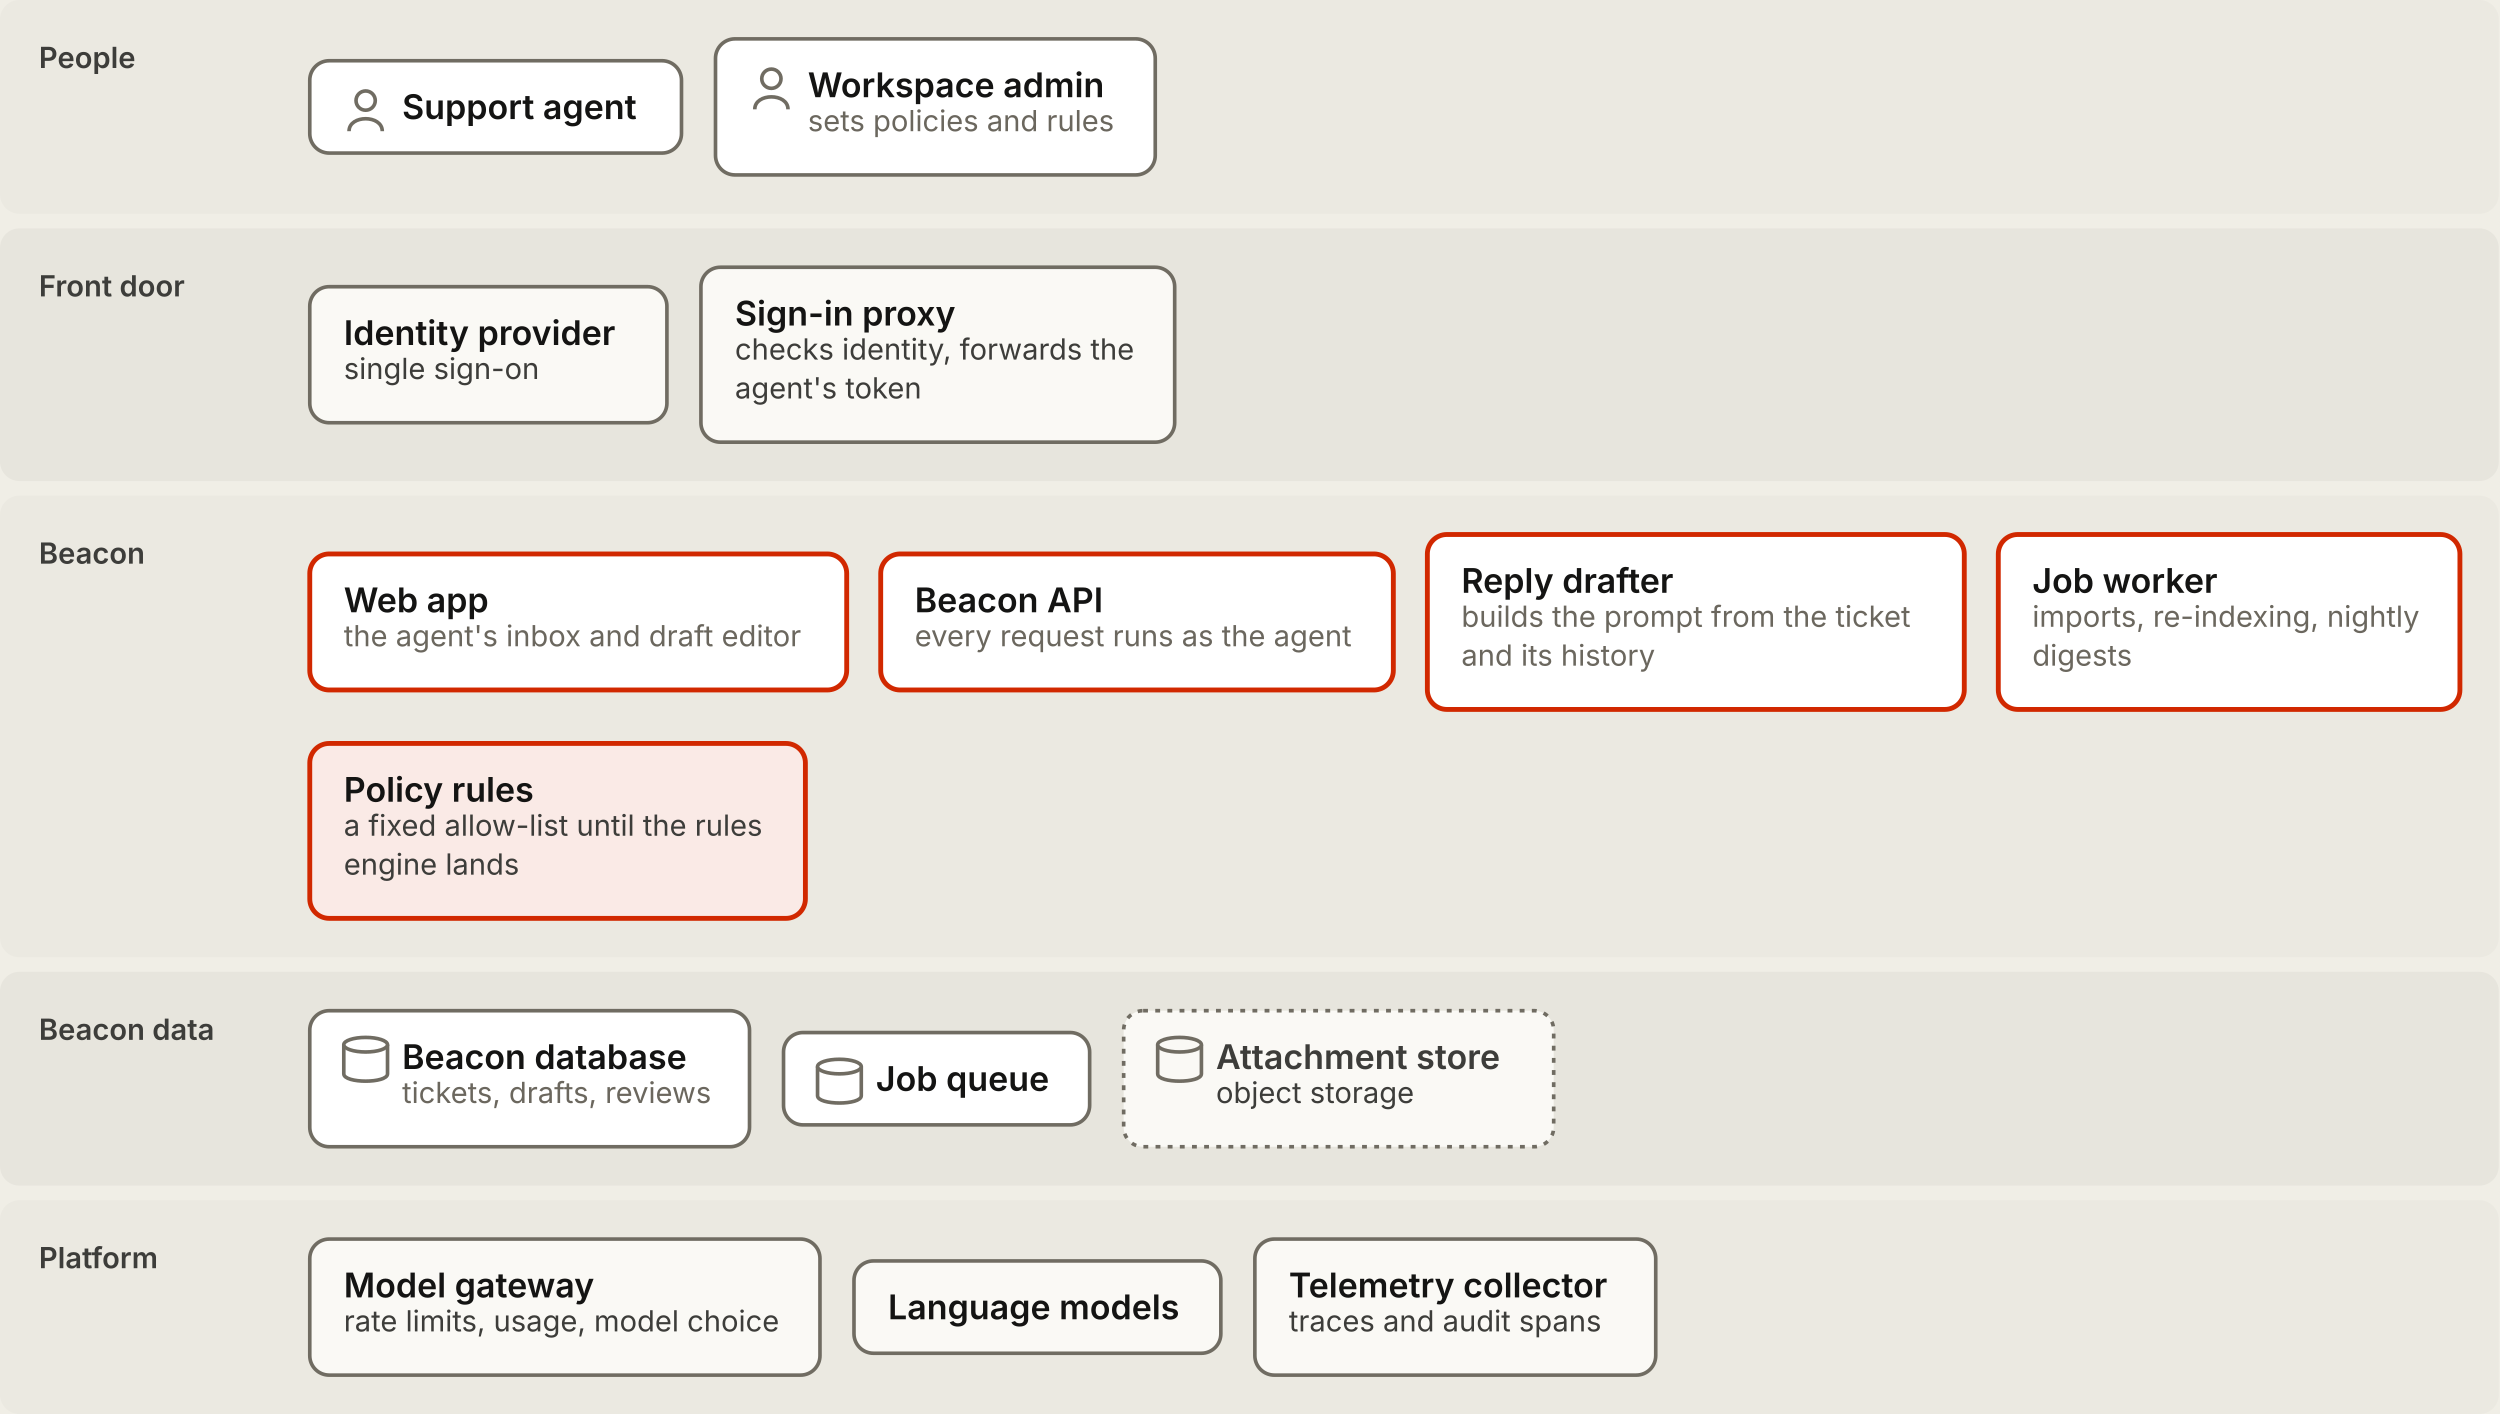
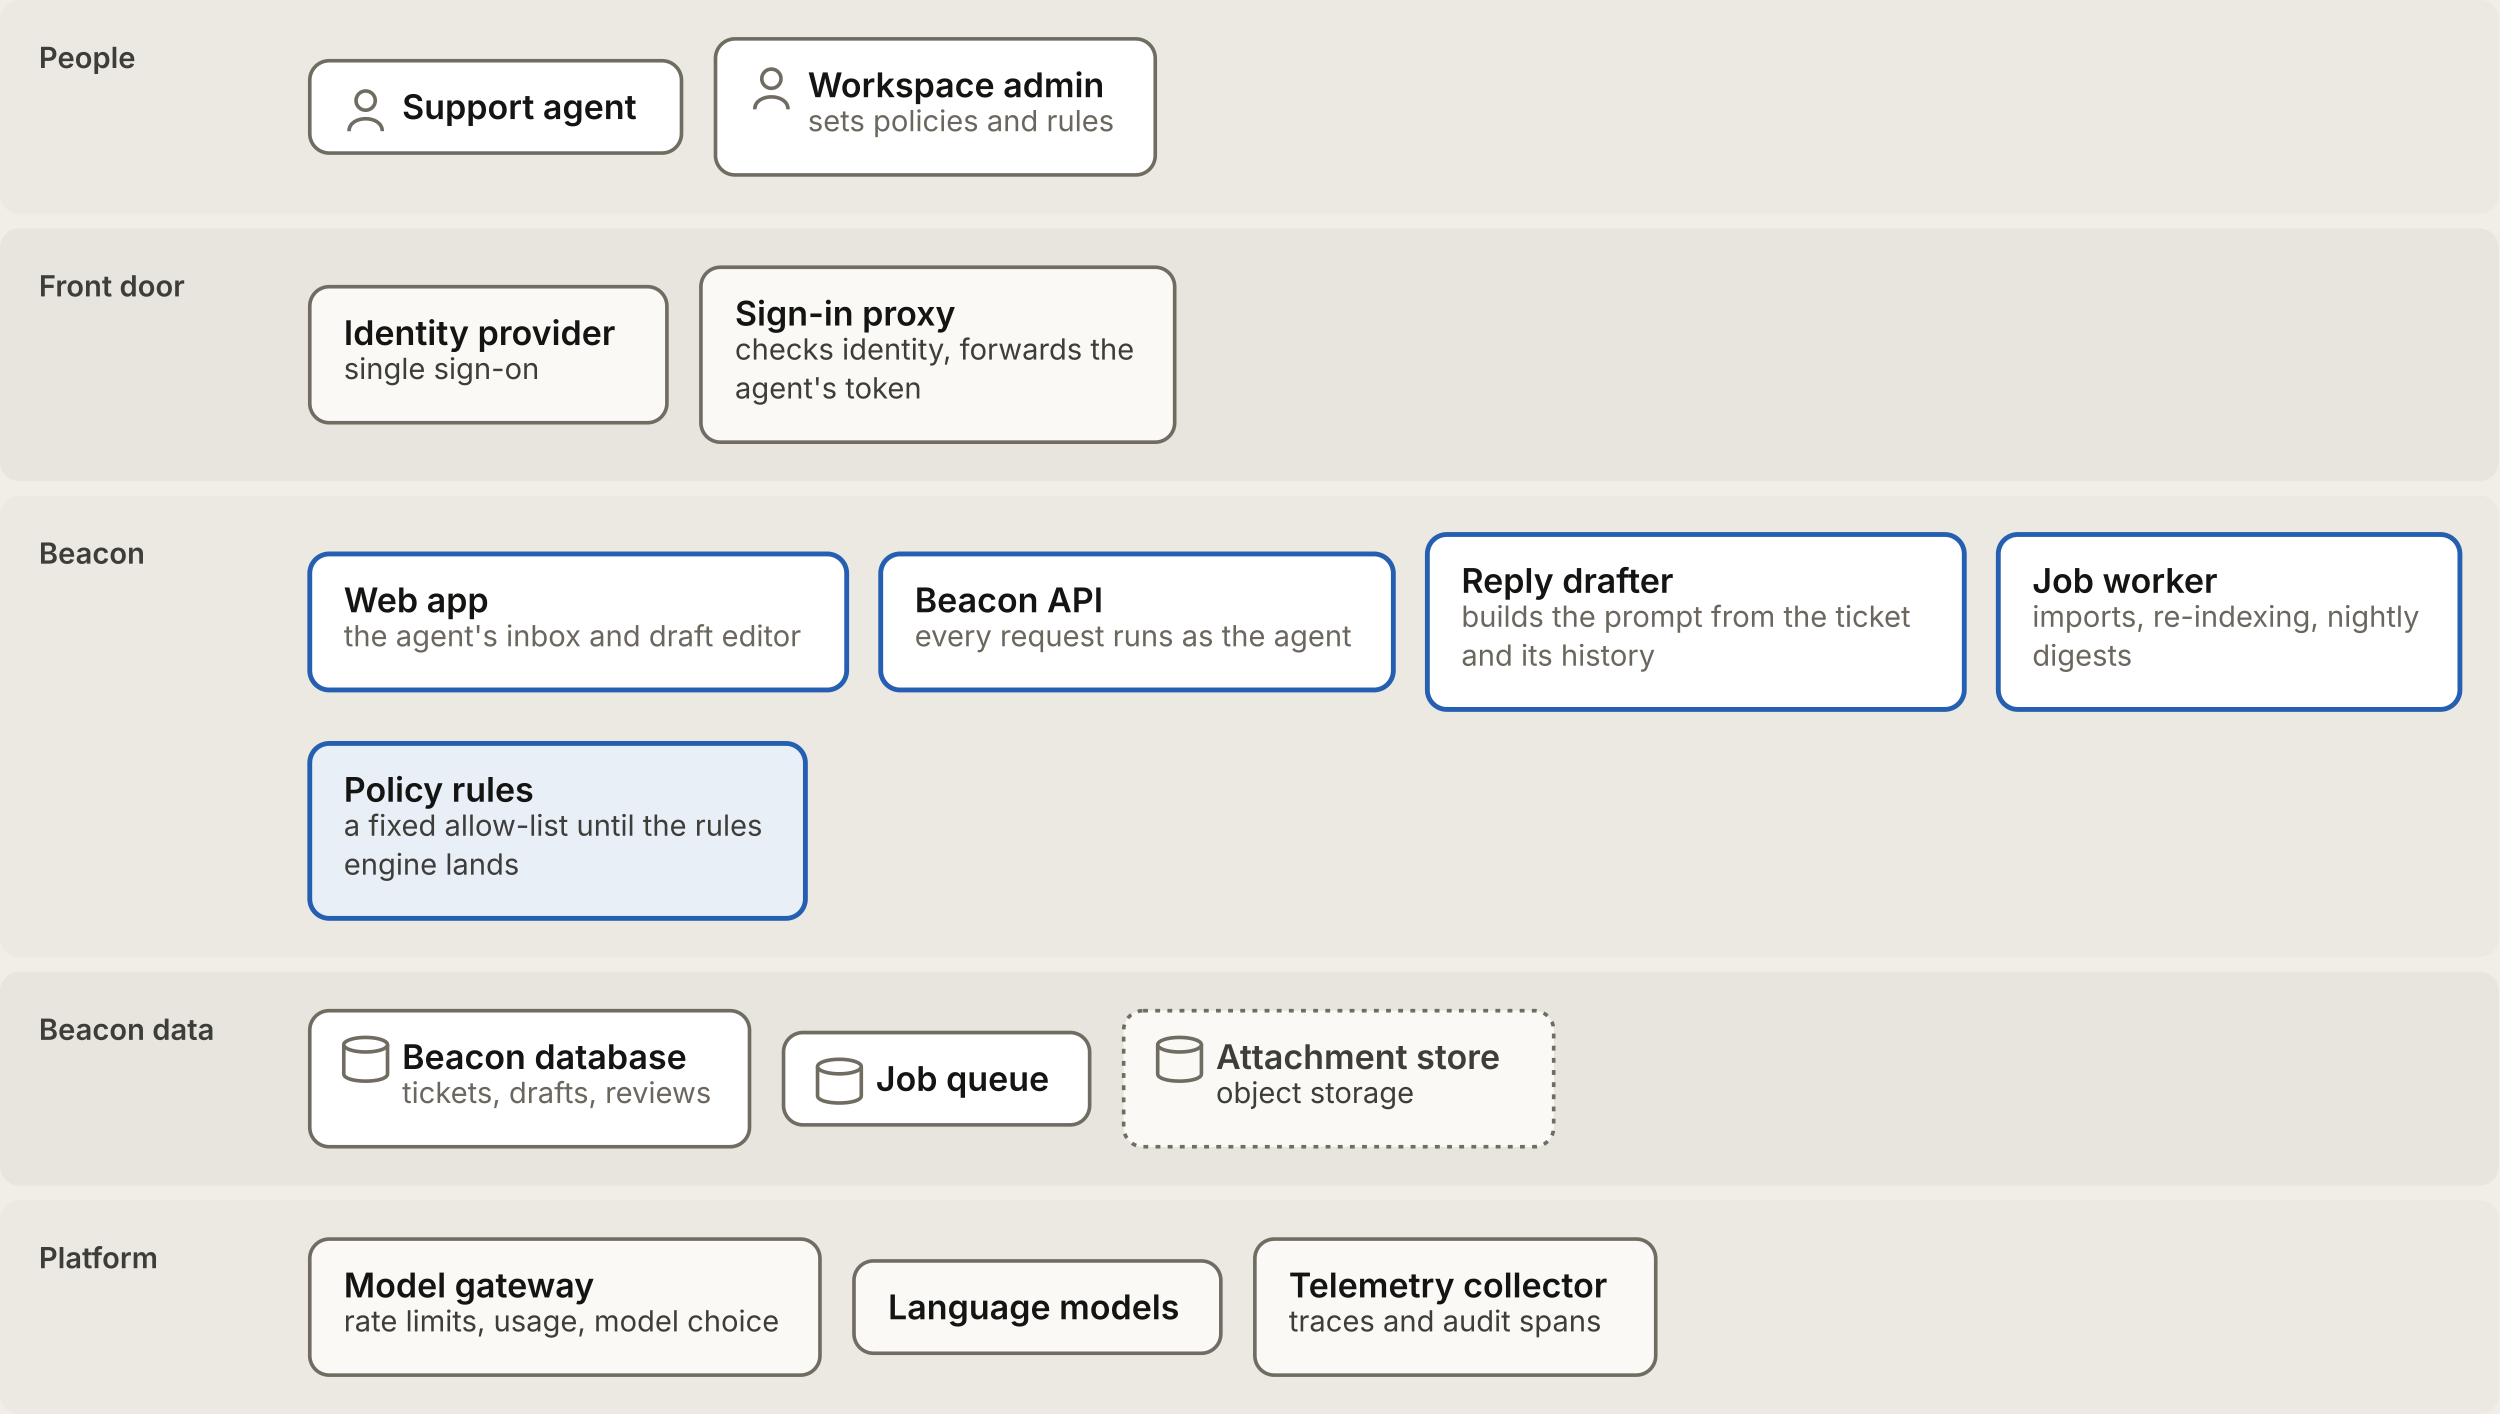
<svg xmlns="http://www.w3.org/2000/svg" viewBox="0 0 1029 582" width="1029" height="582" role="img" aria-labelledby="beacon-stack-title" aria-describedby="beacon-stack-desc" class="uxb-visual uxb-visual--structure-stack" data-visual="beacon-stack" style="font-family:ui-sans-serif, system-ui, -apple-system, &quot;Segoe UI&quot;, sans-serif">
  <rect x="0" y="0" width="1029" height="582" style="fill:#F0EEE6" />
  <g id="beacon-stack--layer_layer-people" class="uxb-group" data-role="layer">
    <rect x="0" y="0" width="1028.5" height="88" rx="8" style="fill:#EBE9E1" />
    <text x="16" y="28" style="fill:#3D3D3A;font-size:12px;font-weight:600">People</text>
  </g>
  <g id="beacon-stack--agent" class="uxb-node" data-role="actor" data-status="built">
    <rect x="127.5" y="25" width="153" height="38" rx="8" style="fill:#FFFFFF;stroke:#706C62;stroke-width:1.5px" />
    <circle cx="150.5" cy="41.4" r="3.96" style="fill:none;stroke:#706C62;stroke-width:1.5px" />
    <path d="M143.664 54 C143.664 47.16 157.344 47.16 157.344 54" style="fill:none;stroke:#706C62;stroke-width:1.5px" />
    <text x="165.5" y="49" style="fill:#141413;font-size:14px;font-weight:600">Support agent</text>
  </g>
  <g id="beacon-stack--admin" class="uxb-node" data-role="actor" data-status="built">
    <rect x="294.5" y="16" width="181" height="56" rx="8" style="fill:#FFFFFF;stroke:#706C62;stroke-width:1.5px" />
    <circle cx="317.5" cy="32.4" r="3.96" style="fill:none;stroke:#706C62;stroke-width:1.5px" />
    <path d="M310.664 45 C310.664 38.16 324.344 38.16 324.344 45" style="fill:none;stroke:#706C62;stroke-width:1.5px" />
    <text x="332.5" y="40" style="fill:#141413;font-size:14px;font-weight:600">Workspace admin</text>
    <text x="332.5" y="54" style="fill:#6B675E;font-size:12px;font-weight:400">sets policies and rules</text>
  </g>
  <g id="beacon-stack--layer_layer-front-door" class="uxb-group" data-role="layer">
    <rect x="0" y="94" width="1028.5" height="104" rx="8" style="fill:#E7E5DD" />
    <text x="16" y="122" style="fill:#3D3D3A;font-size:12px;font-weight:600">Front door</text>
  </g>
  <g id="beacon-stack--idp" class="uxb-node" data-role="platform" data-status="built">
    <rect x="127.5" y="118" width="147" height="56" rx="8" style="fill:#FAF9F5;stroke:#706C62;stroke-width:1.5px" />
    <text x="141.5" y="142" style="fill:#141413;font-size:14px;font-weight:600">Identity provider</text>
    <text x="141.5" y="156" style="fill:#3D3D3A;font-size:12px;font-weight:400">single sign-on</text>
  </g>
  <g id="beacon-stack--proxy" class="uxb-node" data-role="platform" data-status="built">
    <rect x="288.5" y="110" width="195" height="72" rx="8" style="fill:#FAF9F5;stroke:#706C62;stroke-width:1.5px" />
    <text x="302.5" y="134" style="fill:#141413;font-size:14px;font-weight:600">Sign-in proxy</text>
    <text x="302.5" y="148" style="fill:#3D3D3A;font-size:12px;font-weight:400">checks identity, forwards the</text>
    <text x="302.5" y="164" style="fill:#3D3D3A;font-size:12px;font-weight:400">agent's token</text>
  </g>
  <g id="beacon-stack--layer_layer-beacon" class="uxb-group" data-role="layer">
    <rect x="0" y="204" width="1028.5" height="190" rx="8" style="fill:#EBE9E1" />
    <text x="16" y="232" style="fill:#3D3D3A;font-size:12px;font-weight:600">Beacon</text>
  </g>
  <g id="beacon-stack--web" class="uxb-node" data-role="own" data-status="built">
-     <rect x="127.5" y="228" width="221" height="56" rx="8" style="fill:#FFFFFF;stroke:#D12800;stroke-width:2px" />
+     <rect x="127.5" y="228" width="221" height="56" rx="8" style="fill:#FFFFFF;stroke:#255FB1;stroke-width:2px" />
    <text x="141.5" y="252" style="fill:#141413;font-size:14px;font-weight:600">Web app</text>
    <text x="141.5" y="266" style="fill:#6B675E;font-size:12px;font-weight:400">the agent's inbox and draft editor</text>
  </g>
  <g id="beacon-stack--api" class="uxb-node" data-role="own" data-status="built">
-     <rect x="362.5" y="228" width="211" height="56" rx="8" style="fill:#FFFFFF;stroke:#D12800;stroke-width:2px" />
+     <rect x="362.5" y="228" width="211" height="56" rx="8" style="fill:#FFFFFF;stroke:#255FB1;stroke-width:2px" />
    <text x="376.5" y="252" style="fill:#141413;font-size:14px;font-weight:600">Beacon API</text>
    <text x="376.5" y="266" style="fill:#6B675E;font-size:12px;font-weight:400">every request runs as the agent</text>
  </g>
  <g id="beacon-stack--drafter" class="uxb-node" data-role="own" data-status="built">
-     <rect x="587.5" y="220" width="221" height="72" rx="8" style="fill:#FFFFFF;stroke:#D12800;stroke-width:2px" />
+     <rect x="587.5" y="220" width="221" height="72" rx="8" style="fill:#FFFFFF;stroke:#255FB1;stroke-width:2px" />
    <text x="601.5" y="244" style="fill:#141413;font-size:14px;font-weight:600">Reply drafter</text>
    <text x="601.5" y="258" style="fill:#6B675E;font-size:12px;font-weight:400">builds the prompt from the ticket</text>
    <text x="601.5" y="274" style="fill:#6B675E;font-size:12px;font-weight:400">and its history</text>
  </g>
  <g id="beacon-stack--worker" class="uxb-node" data-role="own" data-status="built">
-     <rect x="822.5" y="220" width="190" height="72" rx="8" style="fill:#FFFFFF;stroke:#D12800;stroke-width:2px" />
+     <rect x="822.5" y="220" width="190" height="72" rx="8" style="fill:#FFFFFF;stroke:#255FB1;stroke-width:2px" />
    <text x="836.5" y="244" style="fill:#141413;font-size:14px;font-weight:600">Job worker</text>
    <text x="836.5" y="258" style="fill:#6B675E;font-size:12px;font-weight:400">imports, re-indexing, nightly</text>
    <text x="836.5" y="274" style="fill:#6B675E;font-size:12px;font-weight:400">digests</text>
  </g>
  <g id="beacon-stack--rules" class="uxb-node" data-role="own" data-status="placeholder">
-     <rect x="127.5" y="306" width="204" height="72" rx="8" style="fill:#FAEAE6;stroke:#D12800;stroke-width:2px" />
+     <rect x="127.5" y="306" width="204" height="72" rx="8" style="fill:#E9EFF7;stroke:#255FB1;stroke-width:2px" />
    <text x="141.5" y="330" style="fill:#141413;font-size:14px;font-weight:600">Policy rules</text>
    <text x="141.5" y="344" style="fill:#3D3D3A;font-size:12px;font-weight:400">a fixed allow-list until the rules</text>
    <text x="141.5" y="360" style="fill:#3D3D3A;font-size:12px;font-weight:400">engine lands</text>
  </g>
  <g id="beacon-stack--layer_layer-beacon-data" class="uxb-group" data-role="layer">
    <rect x="0" y="400" width="1028.5" height="88" rx="8" style="fill:#E7E5DD" />
    <text x="16" y="428" style="fill:#3D3D3A;font-size:12px;font-weight:600">Beacon data</text>
  </g>
  <g id="beacon-stack--db" class="uxb-node" data-role="store" data-status="built">
    <rect x="127.5" y="416" width="181" height="56" rx="8" style="fill:#FFFFFF;stroke:#706C62;stroke-width:1.5px" />
    <path d="M141.504 430 L141.504 442 C141.504 446 159.504 446 159.504 442 L159.504 430" style="fill:#FFFFFF;stroke:#706C62;stroke-width:1.5px" />
    <ellipse cx="150.5" cy="430" rx="9" ry="3" style="fill:#FFFFFF;stroke:#706C62;stroke-width:1.5px" />
    <text x="165.5" y="440" style="fill:#141413;font-size:14px;font-weight:600">Beacon database</text>
    <text x="165.5" y="454" style="fill:#6B675E;font-size:12px;font-weight:400">tickets, drafts, reviews</text>
  </g>
  <g id="beacon-stack--queue" class="uxb-node" data-role="store" data-status="built">
    <rect x="322.5" y="425" width="126" height="38" rx="8" style="fill:#FFFFFF;stroke:#706C62;stroke-width:1.5px" />
    <path d="M336.504 439 L336.504 451 C336.504 455 354.504 455 354.504 451 L354.504 439" style="fill:#FFFFFF;stroke:#706C62;stroke-width:1.5px" />
    <ellipse cx="345.5" cy="439" rx="9" ry="3" style="fill:#FFFFFF;stroke:#706C62;stroke-width:1.5px" />
    <text x="360.5" y="449" style="fill:#141413;font-size:14px;font-weight:600">Job queue</text>
  </g>
  <g id="beacon-stack--files" class="uxb-node" data-role="store" data-status="unknown">
    <rect x="462.5" y="416" width="177" height="56" rx="8" style="fill:#FAF9F5;stroke:#706C62;stroke-width:1.5px;stroke-dasharray:2 3" />
    <path d="M476.504 430 L476.504 442 C476.504 446 494.504 446 494.504 442 L494.504 430" style="fill:#FAF9F5;stroke:#706C62;stroke-width:1.5px" />
    <ellipse cx="485.5" cy="430" rx="9" ry="3" style="fill:#FAF9F5;stroke:#706C62;stroke-width:1.5px" />
    <text x="500.5" y="440" style="fill:#3D3D3A;font-size:14px;font-weight:600">Attachment store</text>
    <text x="500.5" y="454" style="fill:#3D3D3A;font-size:12px;font-weight:400">object storage</text>
  </g>
  <g id="beacon-stack--layer_layer-platform" class="uxb-group" data-role="layer">
    <rect x="0" y="494" width="1028.5" height="88" rx="8" style="fill:#EBE9E1" />
    <text x="16" y="522" style="fill:#3D3D3A;font-size:12px;font-weight:600">Platform</text>
  </g>
  <g id="beacon-stack--gateway" class="uxb-node" data-role="platform" data-status="built">
    <rect x="127.5" y="510" width="210" height="56" rx="8" style="fill:#FAF9F5;stroke:#706C62;stroke-width:1.5px" />
    <text x="141.5" y="534" style="fill:#141413;font-size:14px;font-weight:600">Model gateway</text>
    <text x="141.5" y="548" style="fill:#3D3D3A;font-size:12px;font-weight:400">rate limits, usage, model choice</text>
  </g>
  <g id="beacon-stack--models" class="uxb-node" data-role="platform" data-status="built">
    <rect x="351.5" y="519" width="151" height="38" rx="8" style="fill:#FAF9F5;stroke:#706C62;stroke-width:1.5px" />
    <text x="365.5" y="543" style="fill:#141413;font-size:14px;font-weight:600">Language models</text>
  </g>
  <g id="beacon-stack--telemetry" class="uxb-node" data-role="platform" data-status="built">
    <rect x="516.5" y="510" width="165" height="56" rx="8" style="fill:#FAF9F5;stroke:#706C62;stroke-width:1.5px" />
    <text x="530.5" y="534" style="fill:#141413;font-size:14px;font-weight:600">Telemetry collector</text>
    <text x="530.5" y="548" style="fill:#3D3D3A;font-size:12px;font-weight:400">traces and audit spans</text>
  </g>
</svg>
